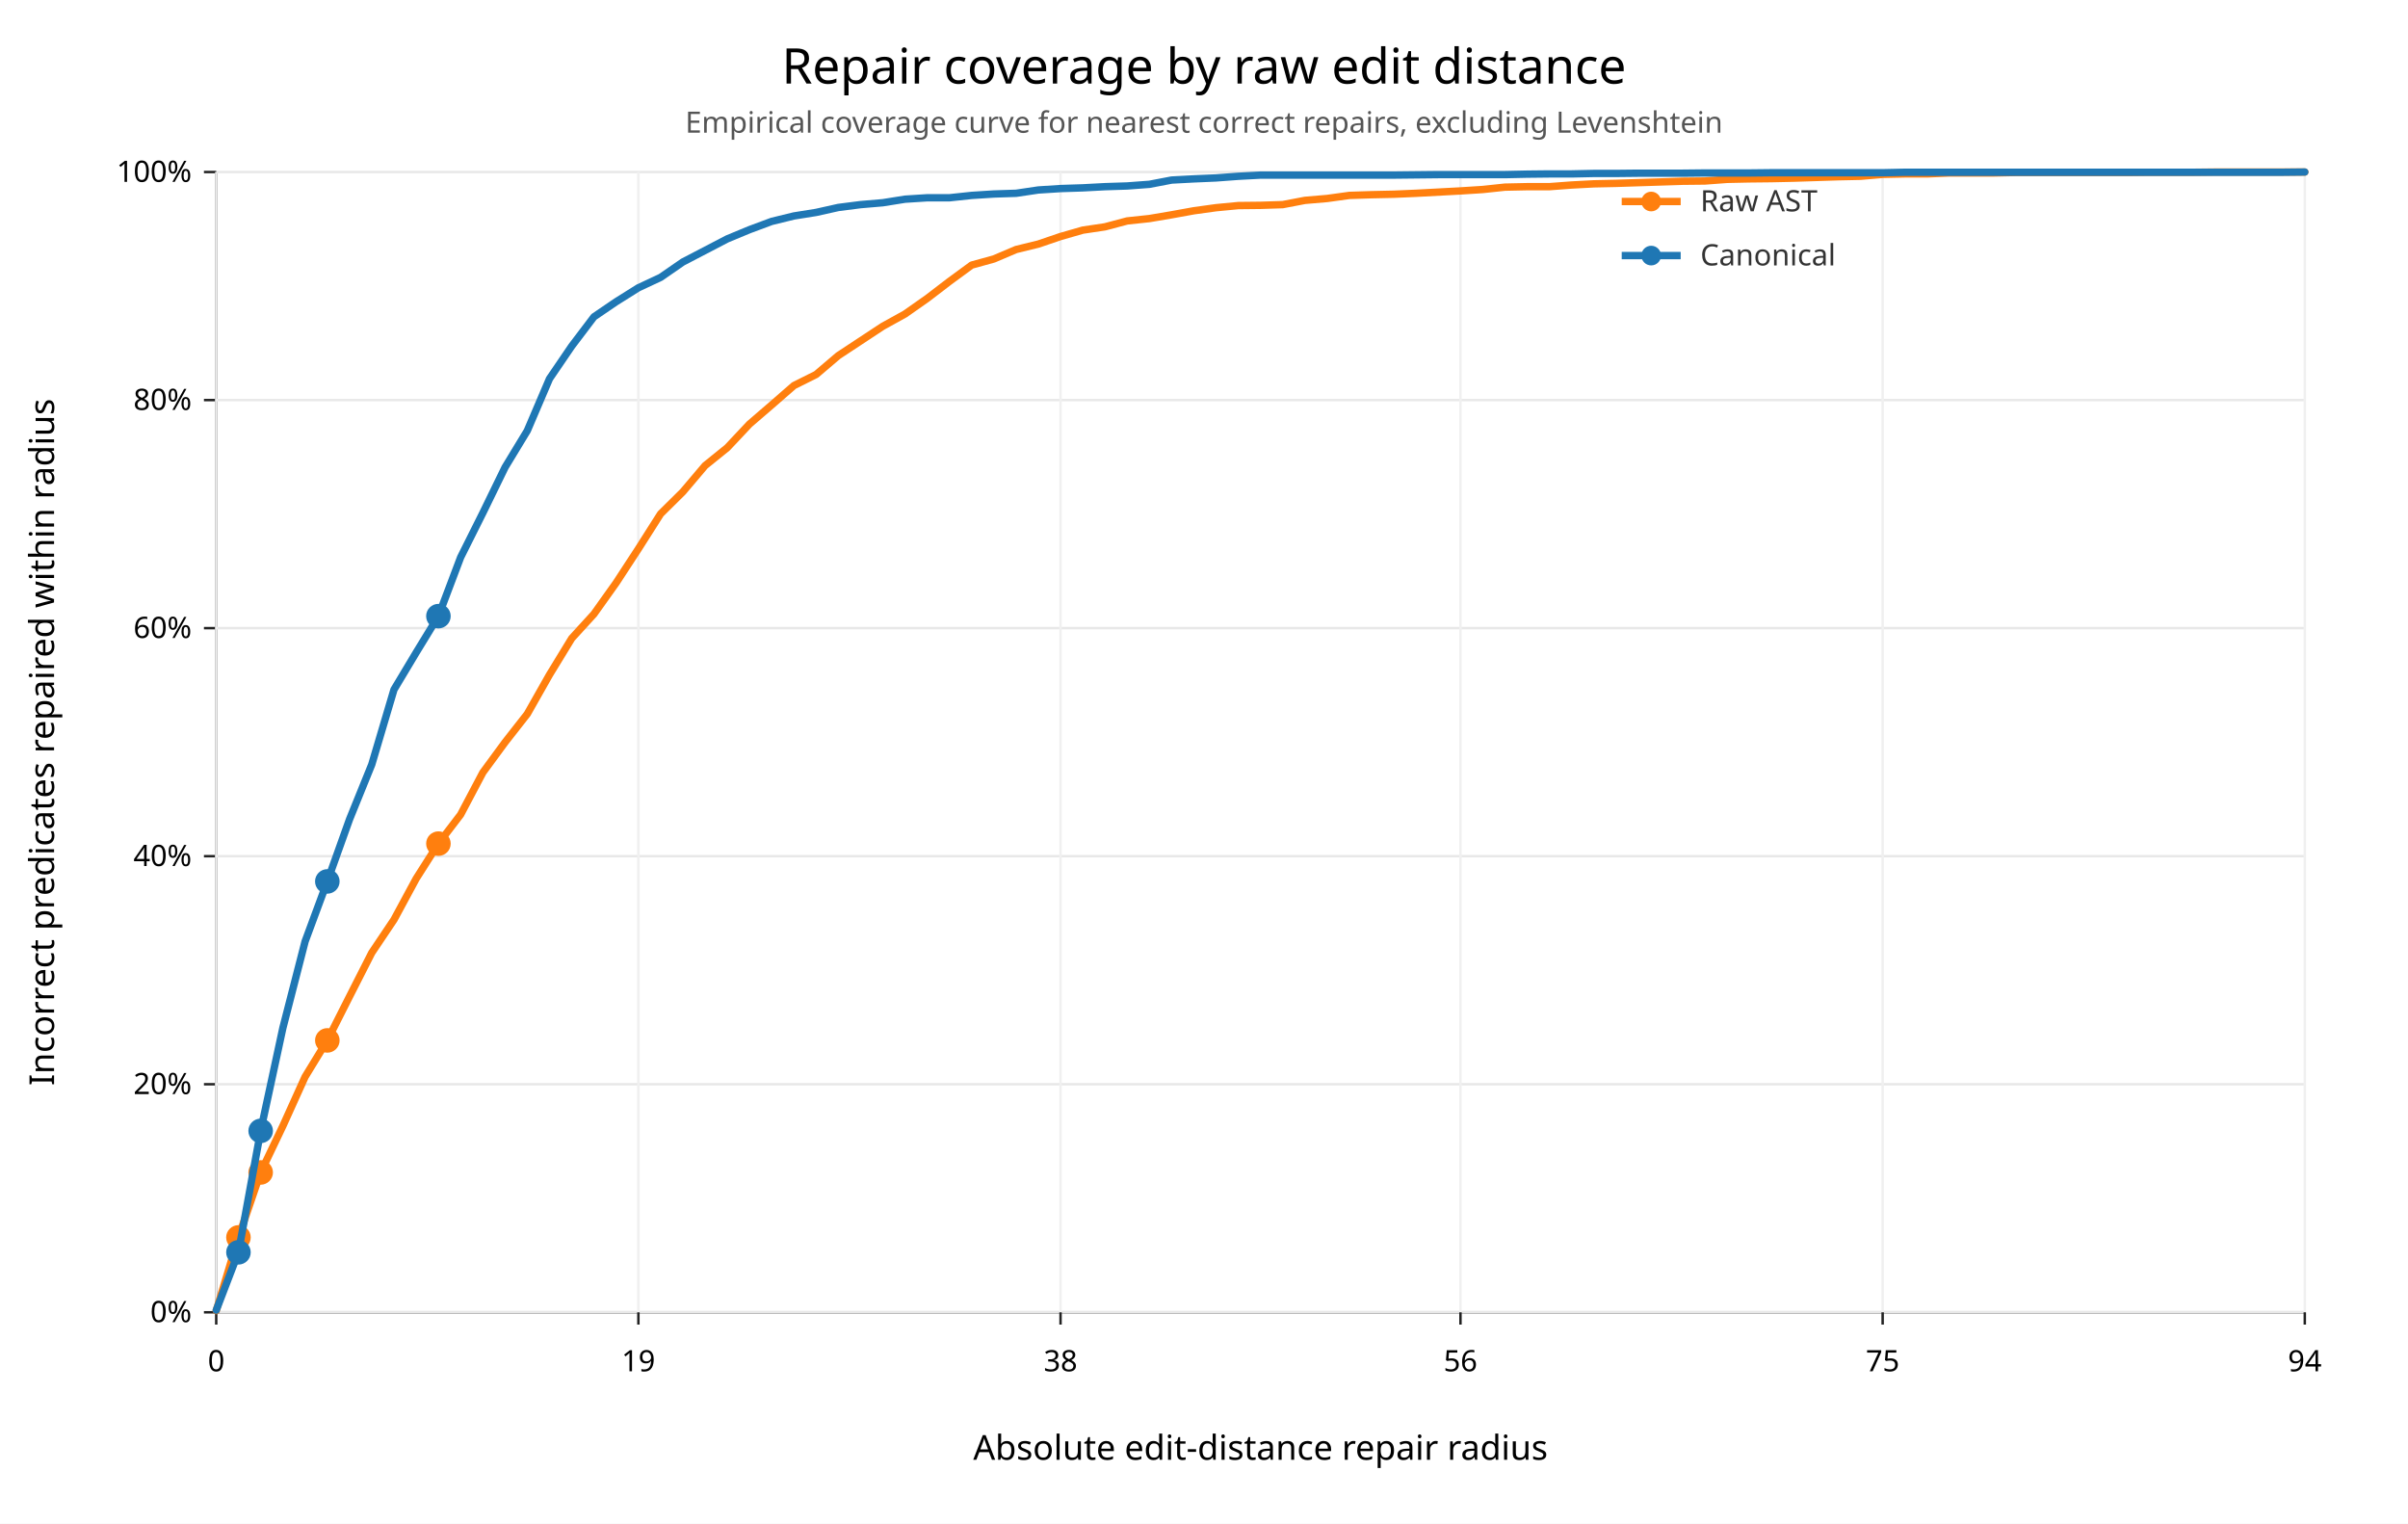
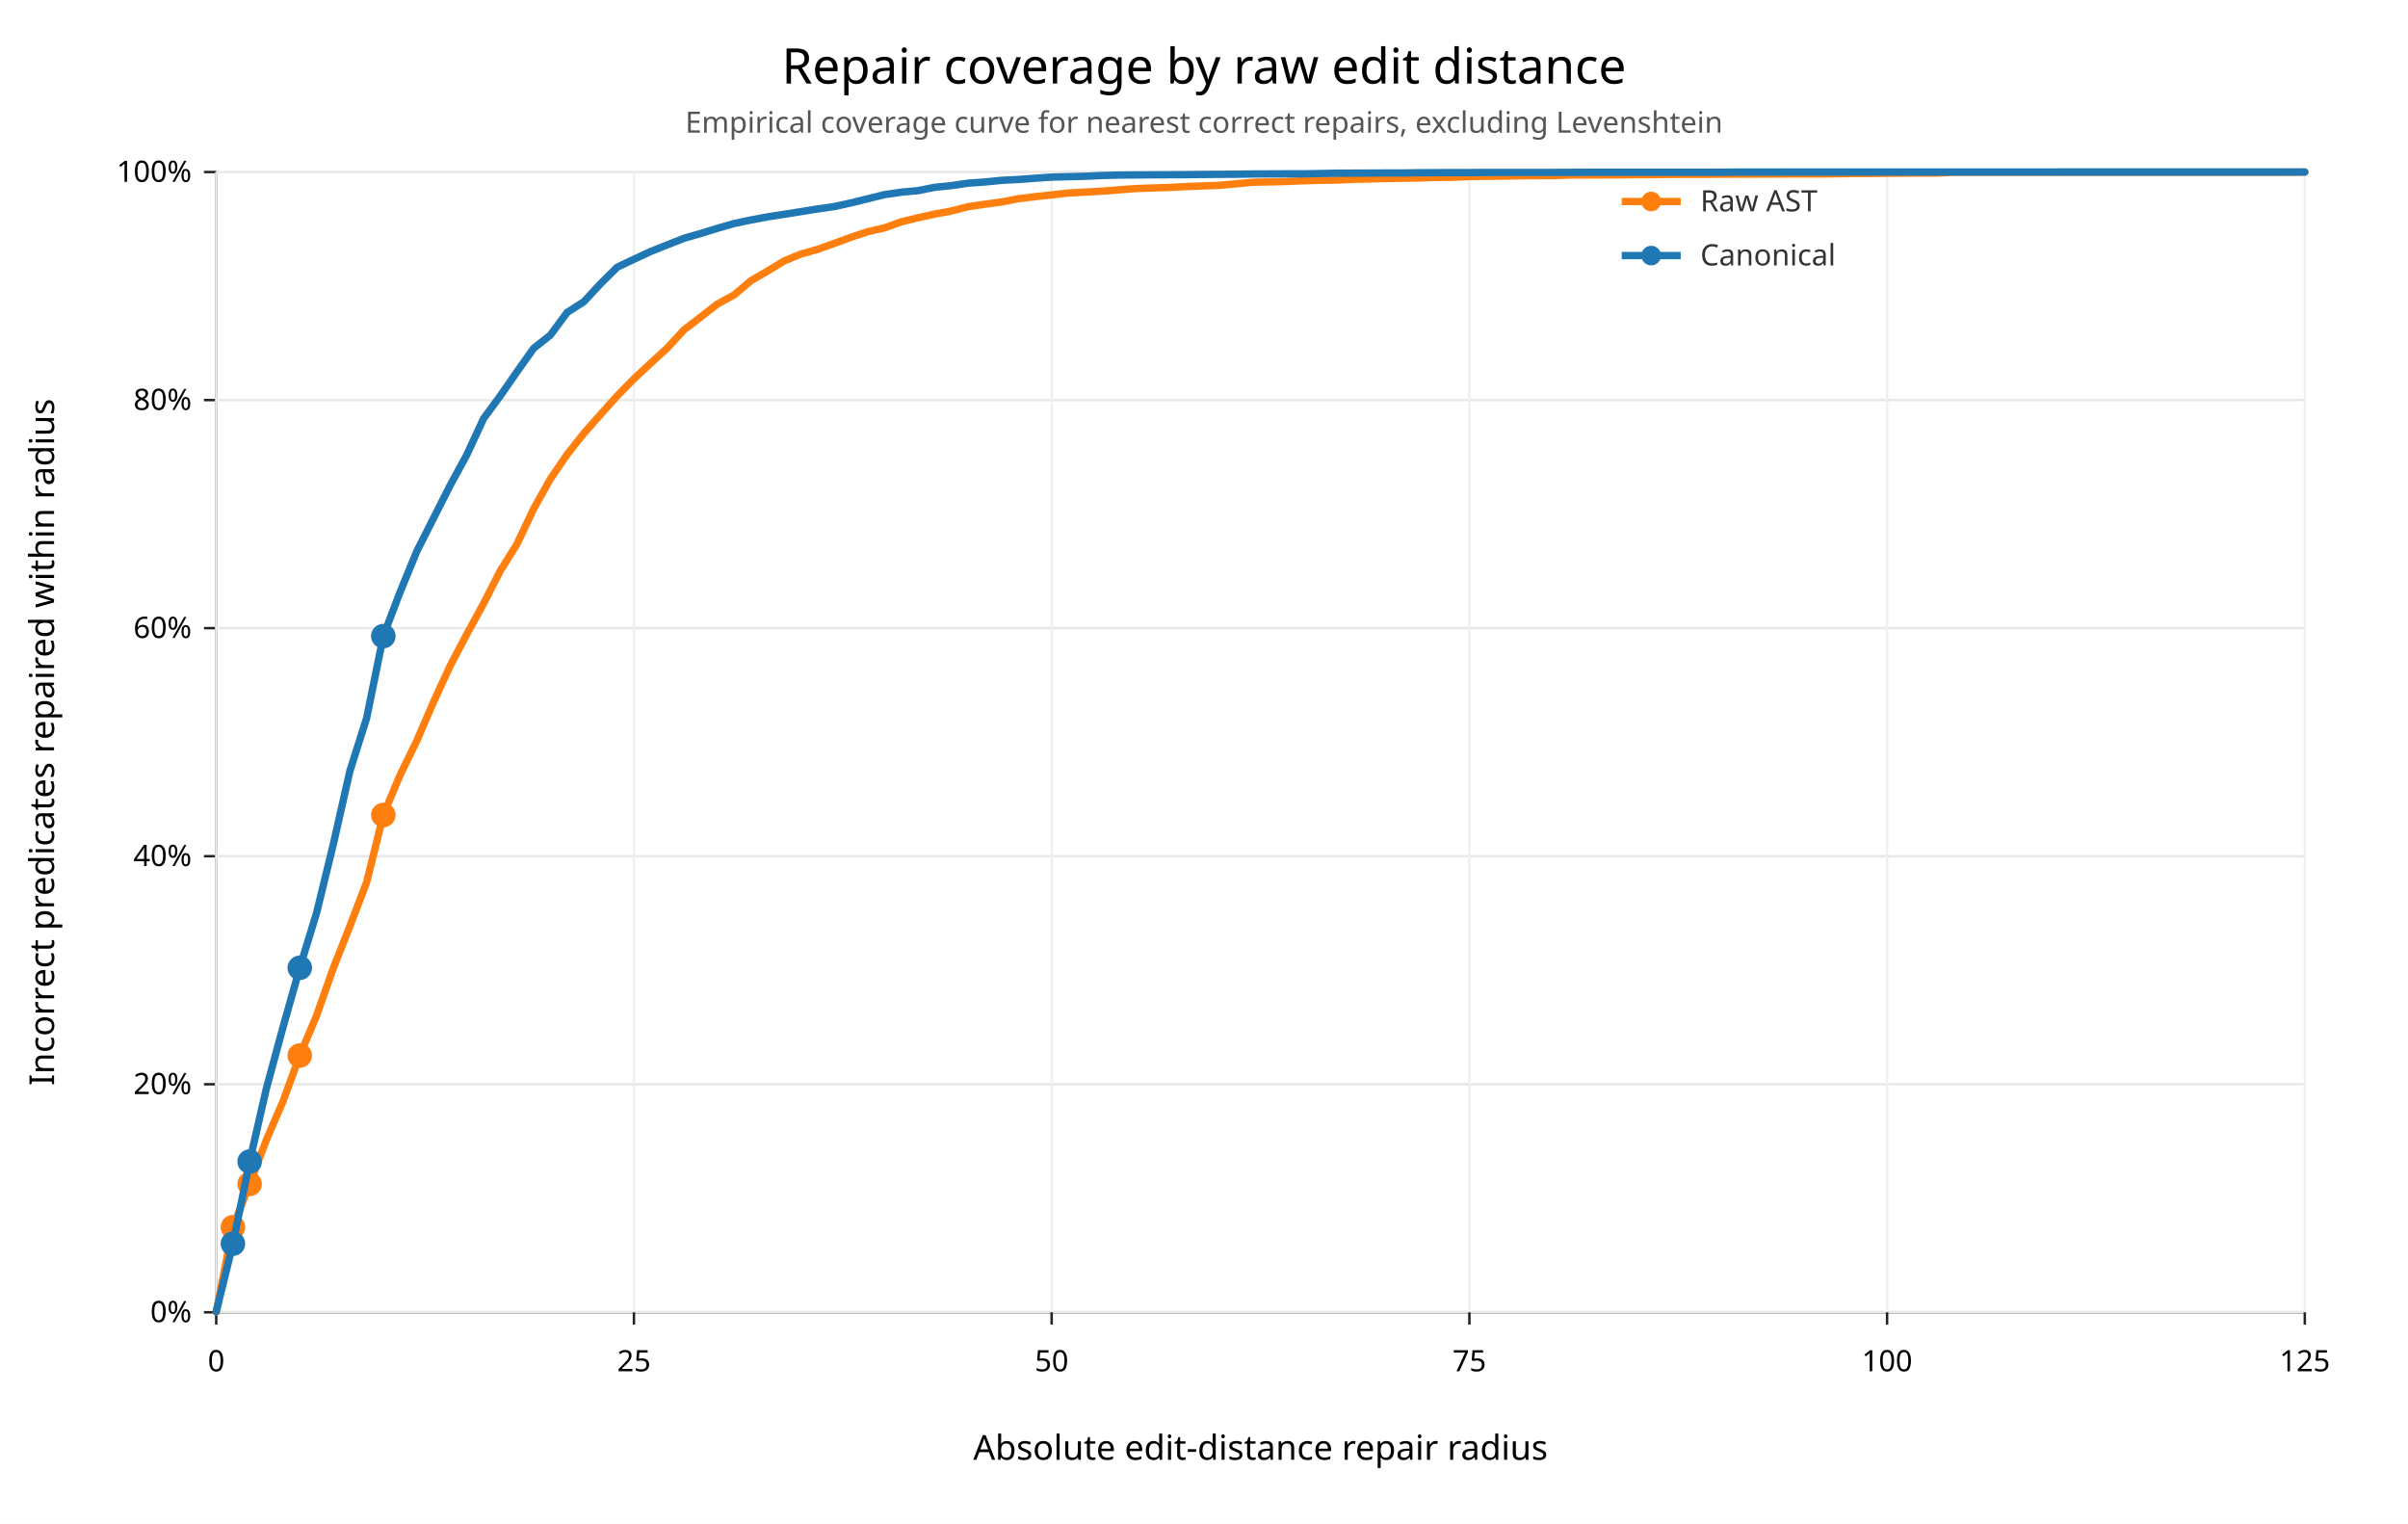
<svg xmlns="http://www.w3.org/2000/svg" width="980" height="620" viewBox="0 0 980 620">
  <rect width="100%" height="100%" fill="white" />
  <text x="490" y="34" text-anchor="middle" font-family="sans-serif" font-size="20">Repair coverage by raw edit distance</text>
  <text x="490" y="54" text-anchor="middle" font-family="sans-serif" font-size="12" fill="#555">Empirical coverage curve for nearest correct repairs, excluding Levenshtein</text>
  <line x1="88" y1="534" x2="938" y2="534" stroke="#222" stroke-width="1" />
  <line x1="88" y1="70" x2="88" y2="534" stroke="#222" stroke-width="1" />
  <line x1="88" y1="534" x2="938" y2="534" stroke="#e8e8e8" />
  <line x1="83" y1="534" x2="88" y2="534" stroke="#222" />
  <text x="78" y="538" text-anchor="end" font-family="sans-serif" font-size="12">0%</text>
  <line x1="88" y1="441.2" x2="938" y2="441.2" stroke="#e8e8e8" />
  <line x1="83" y1="441.2" x2="88" y2="441.2" stroke="#222" />
  <text x="78" y="445.2" text-anchor="end" font-family="sans-serif" font-size="12">20%</text>
  <line x1="88" y1="348.4" x2="938" y2="348.4" stroke="#e8e8e8" />
  <line x1="83" y1="348.4" x2="88" y2="348.4" stroke="#222" />
  <text x="78" y="352.4" text-anchor="end" font-family="sans-serif" font-size="12">40%</text>
  <line x1="88" y1="255.6" x2="938" y2="255.6" stroke="#e8e8e8" />
  <line x1="83" y1="255.6" x2="88" y2="255.6" stroke="#222" />
  <text x="78" y="259.6" text-anchor="end" font-family="sans-serif" font-size="12">60%</text>
  <line x1="88" y1="162.8" x2="938" y2="162.8" stroke="#e8e8e8" />
  <line x1="83" y1="162.8" x2="88" y2="162.8" stroke="#222" />
  <text x="78" y="166.8" text-anchor="end" font-family="sans-serif" font-size="12">80%</text>
  <line x1="88" y1="70" x2="938" y2="70" stroke="#e8e8e8" />
  <line x1="83" y1="70" x2="88" y2="70" stroke="#222" />
  <text x="78" y="74" text-anchor="end" font-family="sans-serif" font-size="12">100%</text>
  <line x1="88" y1="70" x2="88" y2="534" stroke="#f0f0f0" />
  <line x1="88" y1="534" x2="88" y2="539" stroke="#222" />
  <text x="88" y="558" text-anchor="middle" font-family="sans-serif" font-size="12">0</text>
-   <line x1="259.809" y1="70" x2="259.809" y2="534" stroke="#f0f0f0" />
-   <line x1="259.809" y1="534" x2="259.809" y2="539" stroke="#222" />
-   <text x="259.809" y="558" text-anchor="middle" font-family="sans-serif" font-size="12">19</text>
-   <line x1="431.617" y1="70" x2="431.617" y2="534" stroke="#f0f0f0" />
-   <line x1="431.617" y1="534" x2="431.617" y2="539" stroke="#222" />
-   <text x="431.617" y="558" text-anchor="middle" font-family="sans-serif" font-size="12">38</text>
-   <line x1="594.383" y1="70" x2="594.383" y2="534" stroke="#f0f0f0" />
-   <line x1="594.383" y1="534" x2="594.383" y2="539" stroke="#222" />
-   <text x="594.383" y="558" text-anchor="middle" font-family="sans-serif" font-size="12">56</text>
-   <line x1="766.191" y1="70" x2="766.191" y2="534" stroke="#f0f0f0" />
-   <line x1="766.191" y1="534" x2="766.191" y2="539" stroke="#222" />
-   <text x="766.191" y="558" text-anchor="middle" font-family="sans-serif" font-size="12">75</text>
+   <line x1="258" y1="70" x2="258" y2="534" stroke="#f0f0f0" />
+   <line x1="258" y1="534" x2="258" y2="539" stroke="#222" />
+   <text x="258" y="558" text-anchor="middle" font-family="sans-serif" font-size="12">25</text>
+   <line x1="428" y1="70" x2="428" y2="534" stroke="#f0f0f0" />
+   <line x1="428" y1="534" x2="428" y2="539" stroke="#222" />
+   <text x="428" y="558" text-anchor="middle" font-family="sans-serif" font-size="12">50</text>
+   <line x1="598" y1="70" x2="598" y2="534" stroke="#f0f0f0" />
+   <line x1="598" y1="534" x2="598" y2="539" stroke="#222" />
+   <text x="598" y="558" text-anchor="middle" font-family="sans-serif" font-size="12">75</text>
+   <line x1="768" y1="70" x2="768" y2="534" stroke="#f0f0f0" />
+   <line x1="768" y1="534" x2="768" y2="539" stroke="#222" />
+   <text x="768" y="558" text-anchor="middle" font-family="sans-serif" font-size="12">100</text>
  <line x1="938" y1="70" x2="938" y2="534" stroke="#f0f0f0" />
  <line x1="938" y1="534" x2="938" y2="539" stroke="#222" />
-   <text x="938" y="558" text-anchor="middle" font-family="sans-serif" font-size="12">94</text>
-   <path d="M 88 533.327 L 97.043 503.528 L 106.085 477.093 L 115.128 458.157 L 124.17 438.162 L 133.213 423.359 L 142.255 405.48 L 151.298 387.696 L 160.34 374.239 L 169.383 357.513 L 178.426 343.286 L 187.468 331.463 L 196.511 314.352 L 205.553 302.048 L 214.596 290.513 L 223.638 274.556 L 232.681 259.753 L 241.723 249.852 L 250.766 237.163 L 259.809 223.321 L 268.851 209.094 L 277.894 200.155 L 286.936 189.485 L 295.979 182.179 L 305.021 172.566 L 314.064 164.78 L 323.106 156.898 L 332.149 152.38 L 341.191 144.69 L 350.234 138.73 L 359.277 132.77 L 368.319 127.772 L 377.362 121.427 L 386.404 114.506 L 395.447 107.874 L 404.489 105.374 L 413.532 101.529 L 422.574 99.318 L 431.617 96.242 L 440.66 93.647 L 449.702 92.301 L 458.745 89.898 L 467.787 88.937 L 476.83 87.399 L 485.872 85.765 L 494.915 84.515 L 503.957 83.65 L 513 83.554 L 522.043 83.265 L 531.085 81.535 L 540.128 80.766 L 549.17 79.516 L 558.213 79.228 L 567.255 79.036 L 576.298 78.651 L 585.34 78.171 L 594.383 77.69 L 603.426 77.113 L 612.468 76.152 L 621.511 75.96 L 630.553 75.96 L 639.596 75.287 L 648.638 74.806 L 657.681 74.614 L 666.723 74.326 L 675.766 74.037 L 684.809 73.749 L 693.851 73.653 L 702.894 72.98 L 711.936 72.788 L 720.979 72.692 L 730.021 72.499 L 739.064 72.211 L 748.106 71.923 L 757.149 71.73 L 766.191 70.961 L 775.234 70.769 L 784.277 70.769 L 793.319 70.385 L 802.362 70.385 L 811.404 70.385 L 820.447 70.192 L 829.489 70.192 L 838.532 70.192 L 847.574 70.192 L 856.617 70.192 L 865.66 70.192 L 874.702 70.096 L 883.745 70.096 L 892.787 70.096 L 901.83 70 L 910.872 70 L 919.915 70 L 928.957 70 L 938 70" fill="none" stroke="#ff7f0e" stroke-width="3" stroke-linecap="round" stroke-linejoin="round" />
-   <circle cx="97.043" cy="503.528" r="5" fill="#ff7f0e" />
-   <circle cx="106.085" cy="477.093" r="5" fill="#ff7f0e" />
-   <circle cx="133.213" cy="423.359" r="5" fill="#ff7f0e" />
-   <circle cx="178.426" cy="343.286" r="5" fill="#ff7f0e" />
-   <path d="M 88 533.135 L 97.043 509.584 L 106.085 460.175 L 115.128 418.264 L 124.17 383.082 L 133.213 358.666 L 142.255 333.385 L 151.298 311.084 L 160.34 280.612 L 169.383 265.52 L 178.426 250.717 L 187.468 226.781 L 196.511 208.71 L 205.553 190.157 L 214.596 175.258 L 223.638 154.11 L 232.681 140.845 L 241.723 128.925 L 250.766 122.773 L 259.809 117.102 L 268.851 112.872 L 277.894 106.624 L 286.936 101.914 L 295.979 97.204 L 305.021 93.455 L 314.064 90.09 L 323.106 87.879 L 332.149 86.438 L 341.191 84.419 L 350.234 83.265 L 359.277 82.496 L 368.319 81.054 L 377.362 80.478 L 386.404 80.478 L 395.447 79.516 L 404.489 78.94 L 413.532 78.651 L 422.574 77.306 L 431.617 76.729 L 440.66 76.44 L 449.702 75.96 L 458.745 75.671 L 467.787 74.999 L 476.83 73.268 L 485.872 72.788 L 494.915 72.403 L 503.957 71.73 L 513 71.25 L 522.043 71.25 L 531.085 71.25 L 540.128 71.25 L 549.17 71.25 L 558.213 71.25 L 567.255 71.25 L 576.298 71.154 L 585.34 71.057 L 594.383 71.057 L 603.426 71.057 L 612.468 71.057 L 621.511 70.865 L 630.553 70.769 L 639.596 70.769 L 648.638 70.577 L 657.681 70.577 L 666.723 70.481 L 675.766 70.481 L 684.809 70.481 L 693.851 70.385 L 702.894 70.385 L 711.936 70.385 L 720.979 70.288 L 730.021 70.288 L 739.064 70.288 L 748.106 70.288 L 757.149 70.288 L 766.191 70.288 L 775.234 70.096 L 784.277 70.096 L 793.319 70.096 L 802.362 70.096 L 811.404 70.096 L 820.447 70.096 L 829.489 70.096 L 838.532 70.096 L 847.574 70.096 L 856.617 70.096 L 865.66 70.096 L 874.702 70.096 L 883.745 70.096 L 892.787 70.096 L 901.83 70.096 L 910.872 70.096 L 919.915 70.096 L 928.957 70.096 L 938 70" fill="none" stroke="#1f77b4" stroke-width="3" stroke-linecap="round" stroke-linejoin="round" />
-   <circle cx="97.043" cy="509.584" r="5" fill="#1f77b4" />
-   <circle cx="106.085" cy="460.175" r="5" fill="#1f77b4" />
-   <circle cx="133.213" cy="358.666" r="5" fill="#1f77b4" />
-   <circle cx="178.426" cy="250.717" r="5" fill="#1f77b4" />
+   <text x="938" y="558" text-anchor="middle" font-family="sans-serif" font-size="12">125</text>
+   <path d="M 88 533.801 L 94.8 499.362 L 101.6 481.773 L 108.4 463.844 L 115.2 448.099 L 122 429.518 L 128.8 413.348 L 135.6 394.085 L 142.4 376.837 L 149.2 359.05 L 156 331.645 L 162.8 315.447 L 169.6 301.489 L 176.4 285.716 L 183.2 270.936 L 190 258.028 L 196.8 245.603 L 203.6 232.27 L 210.4 221.404 L 217.2 206.993 L 224 194.879 L 230.8 184.95 L 237.6 176.355 L 244.4 168.667 L 251.2 161.064 L 258 154.142 L 264.8 147.816 L 271.6 141.574 L 278.4 134.199 L 285.2 128.979 L 292 123.702 L 298.8 119.986 L 305.6 114.227 L 312.4 110.284 L 319.2 106.142 L 326 103.362 L 332.8 101.461 L 339.6 99.021 L 346.4 96.525 L 353.2 94.255 L 360 92.723 L 366.8 90.255 L 373.6 88.61 L 380.4 87.106 L 387.2 85.858 L 394 84.099 L 400.8 83.106 L 407.6 82.199 L 414.4 80.865 L 421.2 80.043 L 428 79.305 L 434.8 78.539 L 441.6 78.17 L 448.4 77.801 L 455.2 77.262 L 462 76.752 L 468.8 76.496 L 475.6 76.298 L 482.4 75.929 L 489.2 75.674 L 496 75.418 L 502.8 74.823 L 509.6 74.17 L 516.4 74.028 L 523.2 73.858 L 530 73.574 L 536.8 73.376 L 543.6 73.291 L 550.4 72.979 L 557.2 72.809 L 564 72.638 L 570.8 72.525 L 577.6 72.44 L 584.4 72.184 L 591.2 72.128 L 598 71.844 L 604.8 71.73 L 611.6 71.674 L 618.4 71.532 L 625.2 71.475 L 632 71.475 L 638.8 71.22 L 645.6 71.191 L 652.4 71.163 L 659.2 71.135 L 666 71.078 L 672.8 71.078 L 679.6 70.965 L 686.4 70.936 L 693.2 70.936 L 700 70.908 L 706.8 70.851 L 713.6 70.851 L 720.4 70.823 L 727.2 70.794 L 734 70.794 L 740.8 70.794 L 747.6 70.709 L 754.4 70.596 L 761.2 70.596 L 768 70.511 L 774.8 70.454 L 781.6 70.426 L 788.4 70.426 L 795.2 70.113 L 802 70.113 L 808.8 70.113 L 815.6 70.113 L 822.4 70.113 L 829.2 70.113 L 836 70.085 L 842.8 70.085 L 849.6 70.085 L 856.4 70.085 L 863.2 70.085 L 870 70.085 L 876.8 70.085 L 883.6 70.085 L 890.4 70.085 L 897.2 70.085 L 904 70.085 L 910.8 70.085 L 917.6 70.085 L 924.4 70.085 L 931.2 70.057 L 938 70" fill="none" stroke="#ff7f0e" stroke-width="3" stroke-linecap="round" stroke-linejoin="round" />
+   <circle cx="94.8" cy="499.362" r="5" fill="#ff7f0e" />
+   <circle cx="101.6" cy="481.773" r="5" fill="#ff7f0e" />
+   <circle cx="122" cy="429.518" r="5" fill="#ff7f0e" />
+   <circle cx="156" cy="331.645" r="5" fill="#ff7f0e" />
+   <path d="M 88 533.745 L 94.8 506.085 L 101.6 472.667 L 108.4 442.965 L 115.2 417.915 L 122 393.83 L 128.8 371.645 L 135.6 343.759 L 142.4 313.716 L 149.2 292.241 L 156 258.851 L 162.8 240.979 L 169.6 224.411 L 176.4 210.936 L 183.2 197.518 L 190 185.035 L 196.8 170.34 L 203.6 161.092 L 210.4 151.277 L 217.2 141.716 L 224 136.355 L 230.8 127.135 L 237.6 122.794 L 244.4 115.447 L 251.2 108.723 L 258 105.489 L 264.8 102.34 L 271.6 99.617 L 278.4 96.95 L 285.2 94.993 L 292 92.894 L 298.8 90.936 L 305.6 89.518 L 312.4 88.241 L 319.2 87.191 L 326 86.113 L 332.8 85.007 L 339.6 84.043 L 346.4 82.539 L 353.2 80.865 L 360 79.191 L 366.8 78.199 L 373.6 77.574 L 380.4 76.213 L 387.2 75.532 L 394 74.539 L 400.8 74.057 L 407.6 73.376 L 414.4 73.035 L 421.2 72.525 L 428 72.071 L 434.8 71.901 L 441.6 71.73 L 448.4 71.418 L 455.2 71.248 L 462 71.191 L 468.8 71.135 L 475.6 71.106 L 482.4 71.078 L 489.2 70.993 L 496 70.936 L 502.8 70.908 L 509.6 70.794 L 516.4 70.766 L 523.2 70.738 L 530 70.738 L 536.8 70.624 L 543.6 70.482 L 550.4 70.454 L 557.2 70.426 L 564 70.397 L 570.8 70.397 L 577.6 70.284 L 584.4 70.255 L 591.2 70.227 L 598 70.227 L 604.8 70.17 L 611.6 70.17 L 618.4 70.17 L 625.2 70.17 L 632 70.17 L 638.8 70.142 L 645.6 70.113 L 652.4 70.113 L 659.2 70.113 L 666 70.113 L 672.8 70.113 L 679.6 70.113 L 686.4 70.113 L 693.2 70.113 L 700 70.085 L 706.8 70.028 L 713.6 70.028 L 720.4 70.028 L 727.2 70 L 734 70 L 740.8 70 L 747.6 70 L 754.4 70 L 761.2 70 L 768 70 L 774.8 70 L 781.6 70 L 788.4 70 L 795.2 70 L 802 70 L 808.8 70 L 815.6 70 L 822.4 70 L 829.2 70 L 836 70 L 842.8 70 L 849.6 70 L 856.4 70 L 863.2 70 L 870 70 L 876.8 70 L 883.6 70 L 890.4 70 L 897.2 70 L 904 70 L 910.8 70 L 917.6 70 L 924.4 70 L 931.2 70 L 938 70" fill="none" stroke="#1f77b4" stroke-width="3" stroke-linecap="round" stroke-linejoin="round" />
+   <circle cx="94.8" cy="506.085" r="5" fill="#1f77b4" />
+   <circle cx="101.6" cy="472.667" r="5" fill="#1f77b4" />
+   <circle cx="122" cy="393.83" r="5" fill="#1f77b4" />
+   <circle cx="156" cy="258.851" r="5" fill="#1f77b4" />
  <line x1="660" y1="82" x2="684" y2="82" stroke="#ff7f0e" stroke-width="3" />
  <circle cx="672" cy="82" r="4" fill="#ff7f0e" />
  <text x="692" y="86" font-family="sans-serif" font-size="12" fill="#333">Raw AST</text>
  <line x1="660" y1="104" x2="684" y2="104" stroke="#1f77b4" stroke-width="3" />
  <circle cx="672" cy="104" r="4" fill="#1f77b4" />
  <text x="692" y="108" font-family="sans-serif" font-size="12" fill="#333">Canonical</text>
  <text x="513" y="594" text-anchor="middle" font-family="sans-serif" font-size="14">Absolute edit-distance repair radius</text>
  <text x="22" y="302" transform="rotate(-90 22 302)" text-anchor="middle" font-family="sans-serif" font-size="14">Incorrect predicates repaired within radius</text>
</svg>
